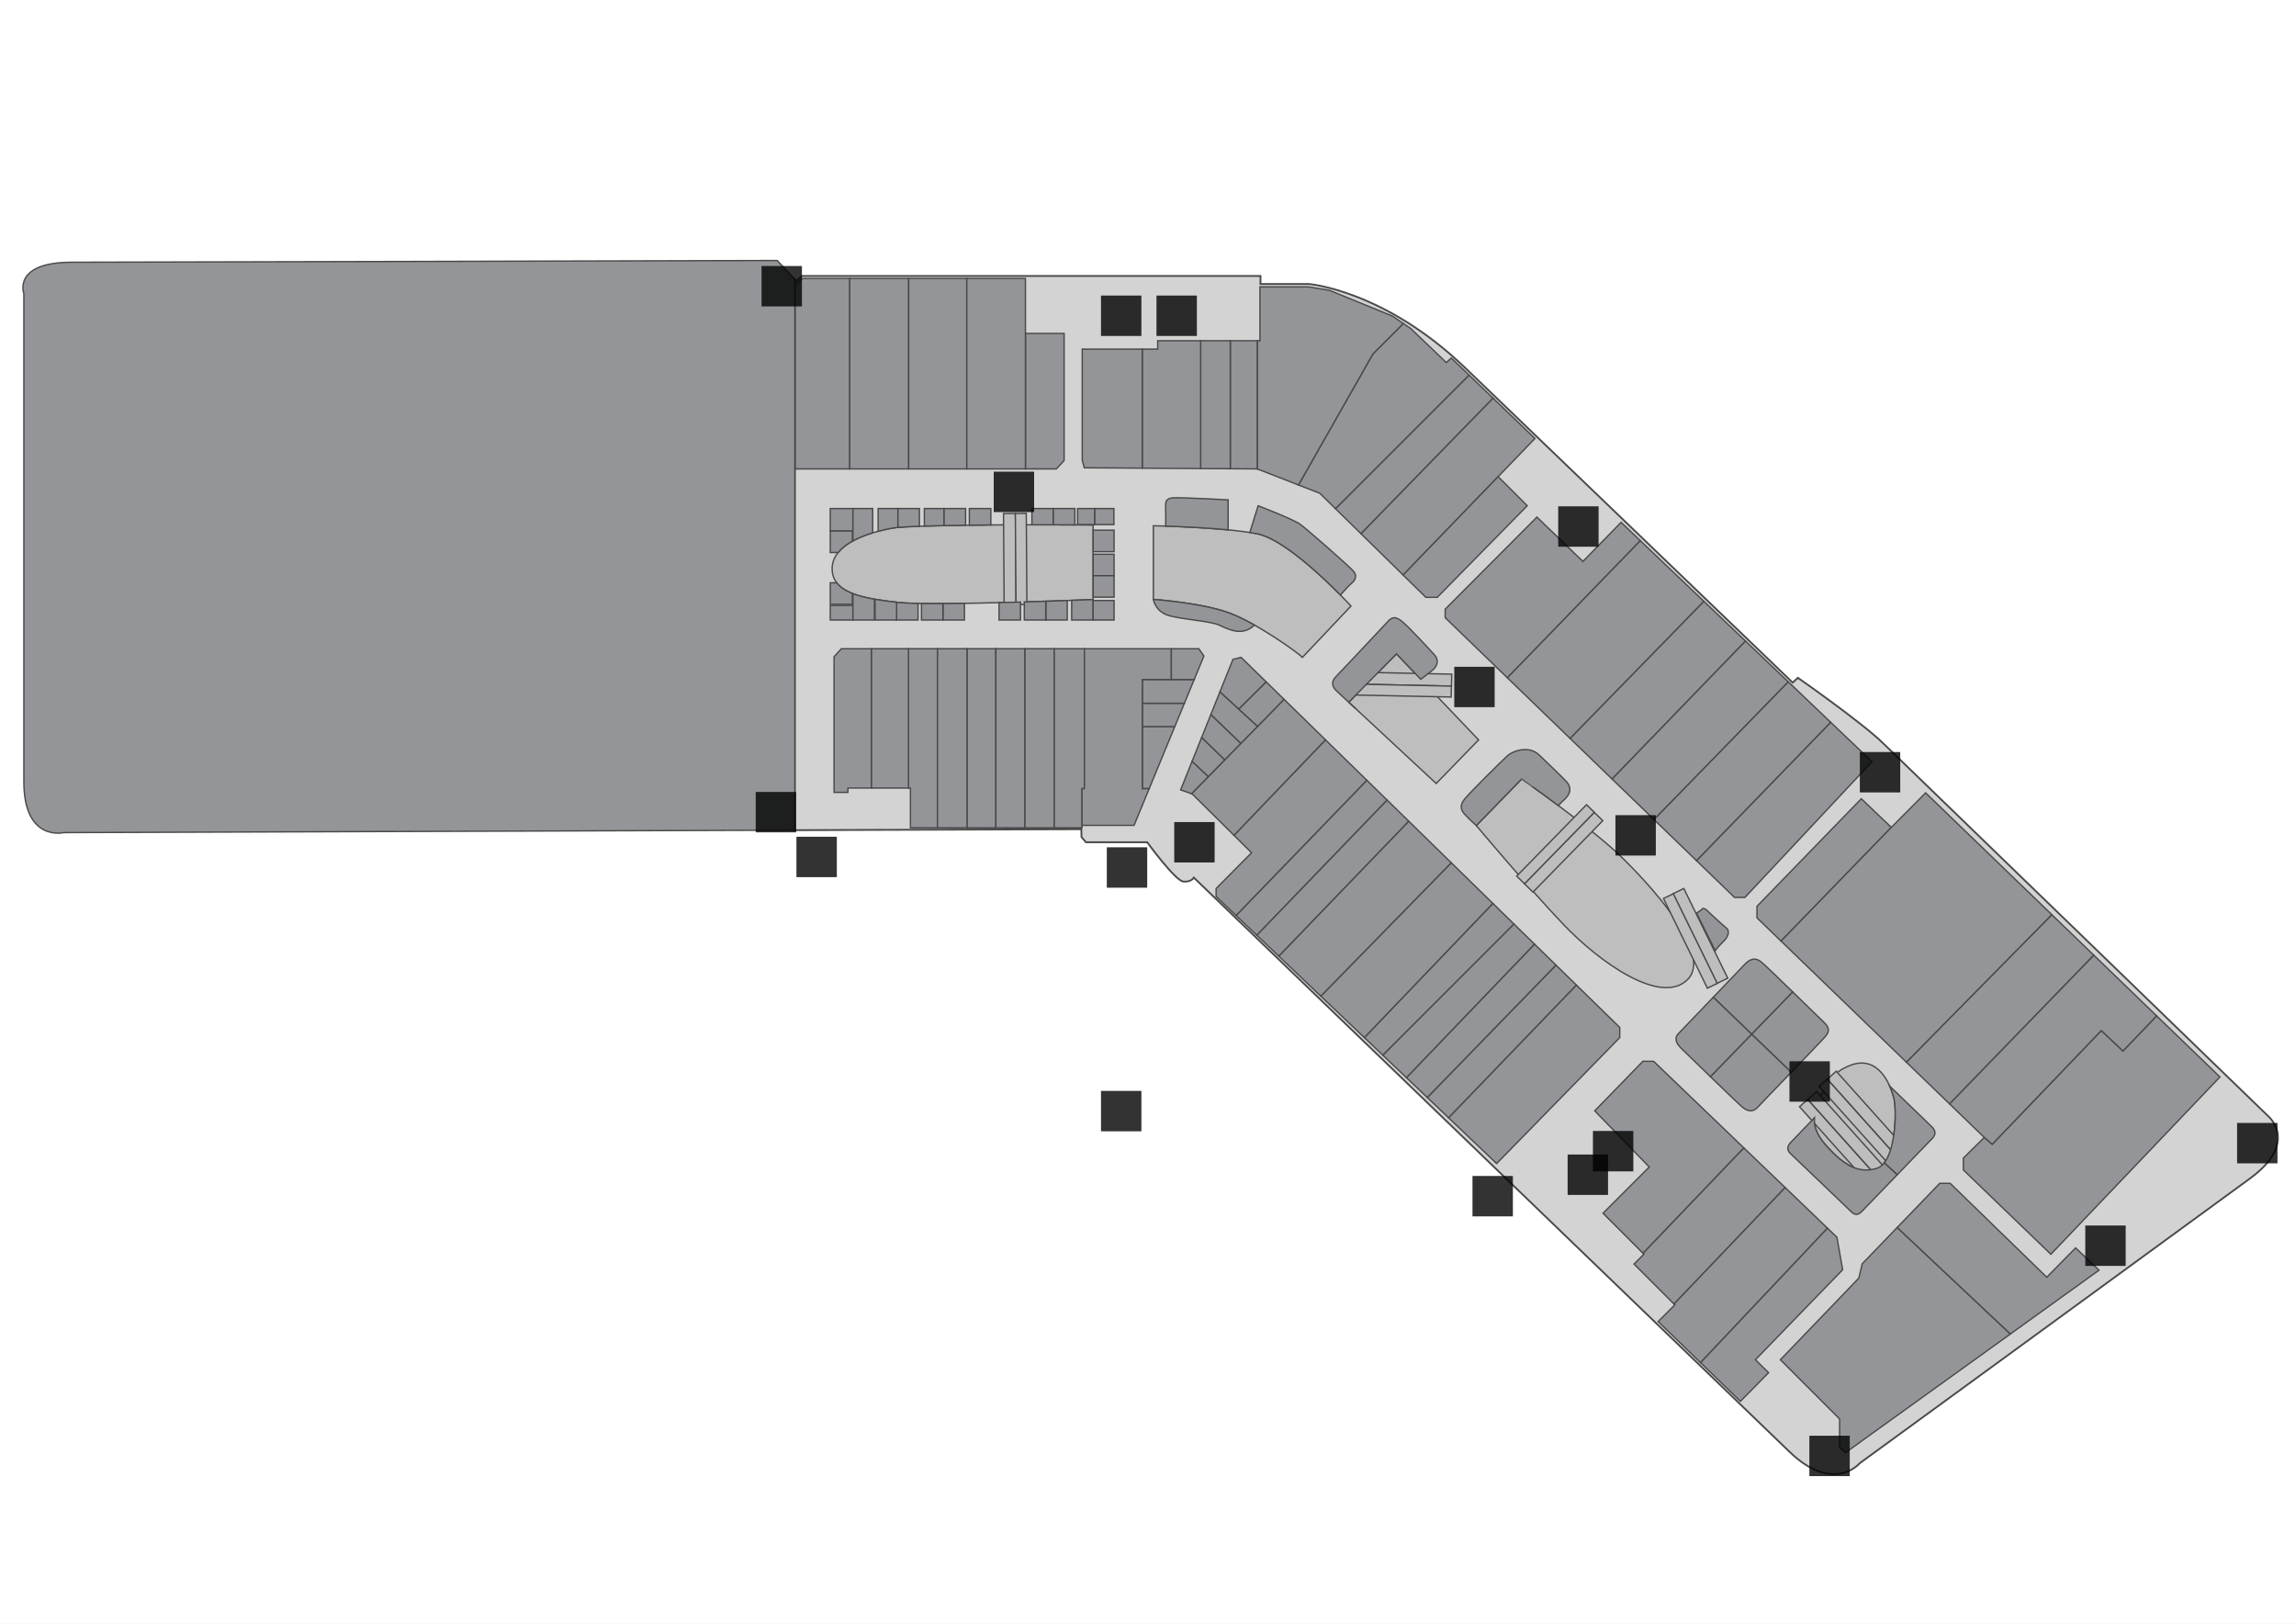
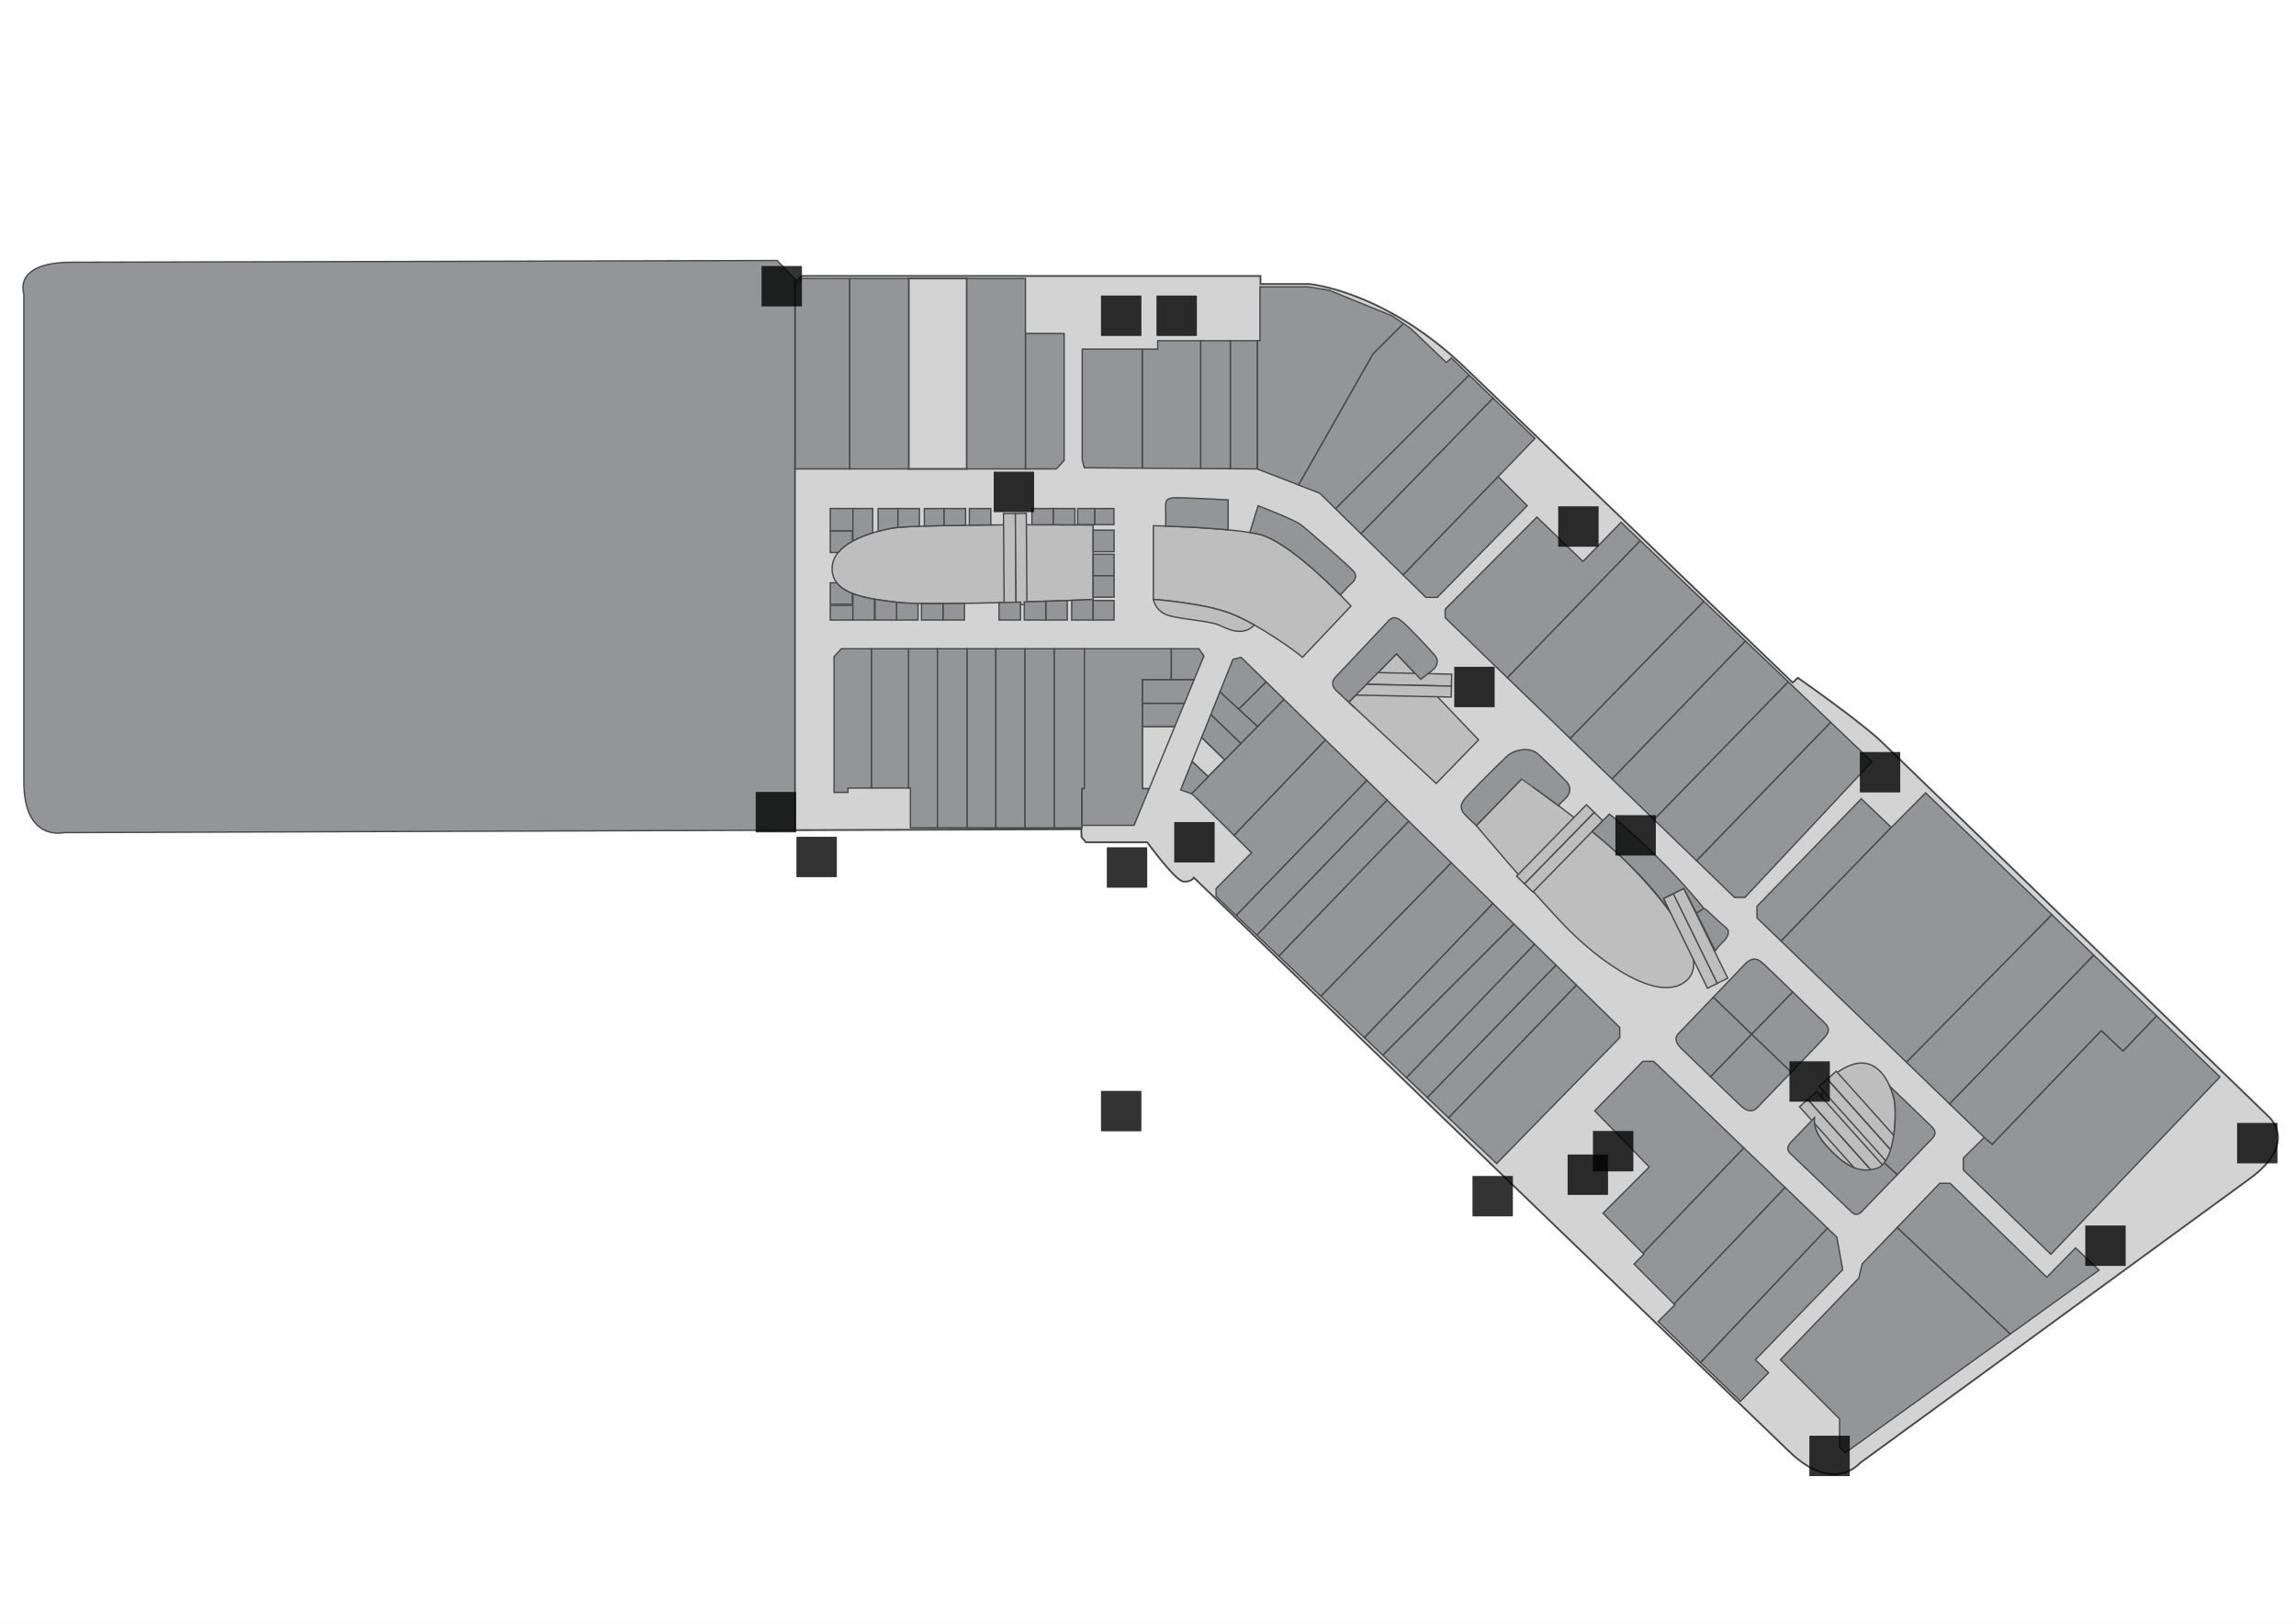
<svg xmlns="http://www.w3.org/2000/svg" version="1.1" id="Layer_1" x="0px" y="0px" width="841.89px" height="595.281px" viewBox="0 0 841.89 595.281" enable-background="new 0 0 841.89 595.281" xml:space="preserve">
  <g id="background">
-     <rect fill="#FFFFFF" width="841.89" height="595.281" />
+     <rect y="0" fill="#FFFFFF" width="841.89" height="595.281" />
  </g>
  <g id="etc">
-     <path fill="#D3D3D3" stroke="#494949" stroke-width="0.66" stroke-miterlimit="10" d="M831.75,409.251   c0,0-133.48-129.23-141.416-136.917S659.25,248.5,659.25,248.5l-1.916,1.75c0,0-1.258-1.209-3.502-3.367v-0.001   c-16.895-16.232-90.406-86.874-116.563-112.008C507.636,106.399,480,104.125,480,104.125h-17.813v-2.958H294.05L292,103   l-0.555-0.595v201.946L396.5,304l0.063,2.875l1.625,1.912h22.471c0,0,10.291,14.104,13.218,14.4   c2.932,0.295,3.875-1.438,3.875-1.438s33.285,32.074,73.924,71.235l-0.002,0.002c59.486,57.327,134.73,129.841,144.41,139.181   c16.291,15.723,25.877,4.242,25.877,4.242s125.123-91.188,143.123-104.408C843.083,418.777,831.75,409.251,831.75,409.251z" />
+     <path fill="#D3D3D3" stroke="#494949" stroke-width="0.66" stroke-miterlimit="10" d="M831.75,409.252   c0,0-133.48-129.23-141.416-136.918c-7.936-7.687-31.084-23.834-31.084-23.834l-1.916,1.75c0,0-1.258-1.209-3.502-3.367v-0.001   c-16.895-16.231-90.406-86.874-116.563-112.008C507.636,106.399,480,104.125,480,104.125h-17.813v-2.958H294.05L292,103   l-0.555-0.595v201.946l105.055-0.351l0.063,2.875l1.625,1.911h22.471c0,0,10.292,14.104,13.217,14.4   c2.932,0.295,3.875-1.438,3.875-1.438s33.285,32.074,73.924,71.235l-0.002,0.002c59.486,57.327,134.73,129.841,144.41,139.181   c16.291,15.724,25.877,4.242,25.877,4.242s125.123-91.188,143.123-104.407C843.083,418.777,831.75,409.252,831.75,409.252z" />
    <polygon fill="#BEBEBE" stroke="#494949" stroke-width="0.5" stroke-miterlimit="10" points="494.562,257.438 526.625,287.25    542.167,271.25 512.062,239.716  " />
    <path fill="#BEBEBE" stroke="#494949" stroke-width="0.5" stroke-miterlimit="10" d="M477.562,241l17.811-18.813   c0,0-21.955-24.045-34.371-26.491c-12.418-2.446-38.092-2.946-38.092-2.946v27c0,0,17.967,1.25,28.111,5.083   C461.167,228.666,476.208,239.5,477.562,241z" />
-     <path fill="#BEBEBE" stroke="#494949" stroke-width="0.5" stroke-miterlimit="10" d="M400.833,192.514v27.282   c0,0-59.458,2.454-71.333,1.079s-24.5-3-24.375-12.5s14.625-13.375,21.938-14.75C334.376,192.25,389.167,192.277,400.833,192.514z" />
-     <path fill="#BEBEBE" stroke="#494949" stroke-width="0.5" stroke-miterlimit="10" d="M541.333,302.667l16.619-17.083   c0,0,25.131,17.583,36.049,28.083c10.916,10.5,34.574,36.117,24.666,45.584s-32.379-6.694-45.34-20.28   C560.367,325.386,541.333,302.667,541.333,302.667z" />
+     <path fill="#BEBEBE" stroke="#494949" stroke-width="0.5" stroke-miterlimit="10" d="M400.833,192.514v27.281   c0,0-59.458,2.454-71.333,1.079s-24.5-3-24.375-12.5s14.625-13.375,21.938-14.75S389.167,192.277,400.833,192.514z" />
+     <path fill="#BEBEBE" stroke="#494949" stroke-width="0.5" stroke-miterlimit="10" d="M541.333,302.667l16.619-17.083   c0,0,25.131,17.583,36.049,28.083c10.916,10.5,34.574,36.117,24.666,45.584c-9.908,9.468-32.379-6.693-45.34-20.279   C560.367,325.386,541.333,302.667,541.333,302.667z" />
    <path fill="#BEBEBE" stroke="#494949" stroke-width="0.5" stroke-miterlimit="10" d="M667.437,403.438   c-1.291,3.354-4.938,8.375,1.75,16.063c6.689,7.688,12.314,10.938,19.064,8.813s7.438-20.749,6.188-25.749   s-5.688-15.813-15.813-12.063S667.437,403.438,667.437,403.438z" />
    <g>
-       <rect x="665.57" y="405.614" transform="matrix(0.6673 0.7448 -0.7448 0.6673 531.258 -373.6712)" fill="#BEBEBE" stroke="#494949" stroke-width="0.5" stroke-miterlimit="10" width="36.619" height="4.375" />
-       <rect x="662.423" y="408.603" transform="matrix(-0.6673 -0.7448 0.7448 -0.6673 829.1618 1191.601)" fill="#BEBEBE" stroke="#494949" stroke-width="0.5" stroke-miterlimit="10" width="36.616" height="3.999" />
+       <rect x="665.569" y="405.621" transform="matrix(-0.6673 -0.7448 0.7448 -0.6673 836.5129 1189.282)" fill="#BEBEBE" stroke="#494949" stroke-width="0.5" stroke-miterlimit="10" width="36.621" height="4.376" />
+       <rect x="662.419" y="408.598" transform="matrix(0.6673 0.7448 -0.7448 0.6673 532.295 -370.3937)" fill="#BEBEBE" stroke="#494949" stroke-width="0.5" stroke-miterlimit="10" width="36.616" height="3.999" />
    </g>
    <g>
-       <rect x="658.37" y="413.066" transform="matrix(0.6673 0.7448 -0.7448 0.6673 534.4266 -365.8326)" fill="#BEBEBE" stroke="#494949" stroke-width="0.5" stroke-miterlimit="10" width="36.62" height="4.375" />
-       <rect x="655.239" y="416.051" transform="matrix(-0.6673 -0.7448 0.7448 -0.6673 811.6376 1198.668)" fill="#BEBEBE" stroke="#494949" stroke-width="0.5" stroke-miterlimit="10" width="36.616" height="3.999" />
+       <rect x="658.383" y="413.07" transform="matrix(-0.6673 -0.7448 0.7448 -0.6673 818.9844 1196.351)" fill="#BEBEBE" stroke="#494949" stroke-width="0.5" stroke-miterlimit="10" width="36.621" height="4.376" />
+       <rect x="655.235" y="416.046" transform="matrix(0.6673 0.7448 -0.7448 0.6673 535.4517 -362.5657)" fill="#BEBEBE" stroke="#494949" stroke-width="0.5" stroke-miterlimit="10" width="36.616" height="3.999" />
    </g>
    <g>
-       <rect x="605.198" y="340.941" transform="matrix(0.4398 0.8981 -0.8981 0.4398 657.4462 -367.749)" fill="#BEBEBE" stroke="#494949" stroke-width="0.5" stroke-miterlimit="10" width="36.619" height="4.375" />
-       <rect x="601.507" y="342.974" transform="matrix(-0.4398 -0.8981 0.8981 -0.4398 582.585 1053.347)" fill="#BEBEBE" stroke="#494949" stroke-width="0.5" stroke-miterlimit="10" width="36.616" height="4.001" />
+       <rect x="555.028" y="310.251" transform="matrix(0.6991 -0.715 0.715 0.6991 -50.8885 503.9495)" fill="#BEBEBE" stroke="#494949" stroke-width="0.5" stroke-miterlimit="10" width="36.617" height="4.376" />
+       <rect x="552.054" y="307.508" transform="matrix(-0.6991 0.7151 -0.7151 -0.6991 1190.404 118.0278)" fill="#BEBEBE" stroke="#494949" stroke-width="0.5" stroke-miterlimit="10" width="36.623" height="4.001" />
    </g>
    <g>
-       <rect x="555.02" y="310.263" transform="matrix(-0.6991 0.715 -0.715 -0.6991 1197.553 120.9432)" fill="#BEBEBE" stroke="#494949" stroke-width="0.5" stroke-miterlimit="10" width="36.618" height="4.376" />
-       <rect x="552.022" y="307.518" transform="matrix(0.6991 -0.7151 0.7151 0.6991 -49.6901 500.9684)" fill="#BEBEBE" stroke="#494949" stroke-width="0.5" stroke-miterlimit="10" width="36.62" height="4.001" />
+       <rect x="495.657" y="246.77" transform="matrix(-0.9998 -0.021 0.021 -0.9998 1022.585 508.6598)" fill="#BEBEBE" stroke="#494949" stroke-width="0.5" stroke-miterlimit="10" width="36.617" height="4.374" />
+       <rect x="495.541" y="251.153" transform="matrix(0.9998 0.0209 -0.0209 0.9998 5.3984 -10.6751)" fill="#BEBEBE" stroke="#494949" stroke-width="0.5" stroke-miterlimit="10" width="36.617" height="4.001" />
    </g>
    <g>
-       <rect x="495.649" y="246.759" transform="matrix(0.9998 0.021 -0.021 0.9998 5.3383 -10.7325)" fill="#BEBEBE" stroke="#494949" stroke-width="0.5" stroke-miterlimit="10" width="36.617" height="4.374" />
-       <rect x="495.549" y="251.161" transform="matrix(-0.9998 -0.0209 0.0209 -0.9998 1022.314 517.0038)" fill="#BEBEBE" stroke="#494949" stroke-width="0.5" stroke-miterlimit="10" width="36.617" height="4" />
+       <rect x="353.567" y="202.774" transform="matrix(0.0071 1 -1 0.0071 572.5951 -166.7551)" fill="#BEBEBE" stroke="#494949" stroke-width="0.5" stroke-miterlimit="10" width="33.404" height="4.375" />
+       <rect x="357.726" y="202.938" transform="matrix(-0.0071 -1 1 -0.0071 172.1546 580.8124)" fill="#BEBEBE" stroke="#494949" stroke-width="0.5" stroke-miterlimit="10" width="33.404" height="4" />
    </g>
+     <rect id="Path" x="333.188" y="102.083" fill="#D3D3D3" stroke="#494949" stroke-width="0.66" stroke-miterlimit="10" width="21.313" height="69.833" />
+     <polygon id="Path_2_" fill="#D3D3D3" stroke="#494949" stroke-width="0.5" stroke-miterlimit="10" points="418.875,266.375    418.875,275.063 418.875,289.125 421.385,289.125 427.185,275.063 430.769,266.375  " />
+     <polygon id="Path_3_" fill="#D3D3D3" stroke="#494949" stroke-width="0.5" stroke-miterlimit="10" points="437.093,279.157    443.021,284.753 449.091,278.562 440.617,270.366  " />
+     <path id="Path_1_" fill="#BEBEBE" stroke="#494949" stroke-width="0.5" stroke-miterlimit="10" d="M451.021,224.833   c-10.146-3.833-28.113-5.083-28.113-5.083s0.676,4.583,5.926,6s14.832,1.917,18.166,3.417s8.535,4.333,12.977,0   C456.878,227.426,453.771,225.872,451.021,224.833z" />
    <g>
-       <rect x="353.571" y="202.788" transform="matrix(-0.0071 -1 1 -0.0071 167.9229 576.6897)" fill="#BEBEBE" stroke="#494949" stroke-width="0.5" stroke-miterlimit="10" width="33.404" height="4.375" />
-       <rect x="357.733" y="202.929" transform="matrix(0.0071 1 -1 0.0071 576.6982 -170.9511)" fill="#BEBEBE" stroke="#494949" stroke-width="0.5" stroke-miterlimit="10" width="33.403" height="4" />
+       <rect x="605.192" y="340.943" transform="matrix(-0.4398 -0.8981 0.8981 -0.4398 589.5577 1054.004)" fill="#BEBEBE" stroke="#494949" stroke-width="0.5" stroke-miterlimit="10" width="36.619" height="4.375" />
+       <rect x="601.504" y="342.973" transform="matrix(0.4398 0.8981 -0.8981 0.4398 657.0496 -363.3963)" fill="#BEBEBE" stroke="#494949" stroke-width="0.5" stroke-miterlimit="10" width="36.617" height="3.999" />
    </g>
  </g>
  <g id="rooms">
    <rect id="jb-26" x="304.438" y="186.438" fill="#939598" stroke="#494949" stroke-width="0.5" stroke-miterlimit="10" width="8.313" height="8.25" />
-     <rect id="jb-2" x="304.438" y="221.965" fill="#939598" stroke="#494949" stroke-width="0.5" stroke-miterlimit="10" width="8.313" height="5.347" />
-     <path id="jb-25" fill="#939598" stroke="#494949" stroke-width="0.5" stroke-miterlimit="10" d="M320,186.438h-7.25v11.861   c2.27-1.235,4.803-2.201,7.25-2.952V186.438z" />
+     <rect id="jb-2" x="304.438" y="221.965" fill="#939598" stroke="#494949" stroke-width="0.5" stroke-miterlimit="10" width="8.313" height="5.348" />
+     <path id="jb-25" fill="#939598" stroke="#494949" stroke-width="0.5" stroke-miterlimit="10" d="M320,186.438h-7.25v11.86   c2.27-1.234,4.803-2.2,7.25-2.951V186.438z" />
    <path id="jb-24" fill="#939598" stroke="#494949" stroke-width="0.5" stroke-miterlimit="10" d="M329.25,193.358v-6.921H322v8.335   c1.858-0.498,3.604-0.873,5.063-1.147C327.57,193.529,328.314,193.441,329.25,193.358z" />
    <path id="jb-23" fill="#939598" stroke="#494949" stroke-width="0.5" stroke-miterlimit="10" d="M337.125,192.933v-6.496h-7.875   v6.921C331.145,193.192,333.853,193.051,337.125,192.933z" />
-     <path id="jb-22" fill="#939598" stroke="#494949" stroke-width="0.5" stroke-miterlimit="10" d="M346.188,186.438h-7.25v6.434   c2.228-0.07,4.665-0.132,7.25-0.185V186.438z" />
+     <path id="jb-22" fill="#939598" stroke="#494949" stroke-width="0.5" stroke-miterlimit="10" d="M346.188,186.438h-7.25v6.434   c2.228-0.069,4.665-0.132,7.25-0.185V186.438z" />
    <path id="jb-21" fill="#939598" stroke="#494949" stroke-width="0.5" stroke-miterlimit="10" d="M354.063,192.555v-6.117h-7.875   v6.249C348.695,192.635,351.34,192.591,354.063,192.555z" />
    <path id="jb-20" fill="#939598" stroke="#494949" stroke-width="0.5" stroke-miterlimit="10" d="M363.313,186.438h-7.875v6.099   c2.585-0.032,5.226-0.059,7.875-0.08V186.438z" />
    <path id="jb-19" fill="#939598" stroke="#494949" stroke-width="0.5" stroke-miterlimit="10" d="M386.25,192.396v-5.959h-7.875   v5.954C381.133,192.388,383.779,192.39,386.25,192.396z" />
    <path id="jb-18" fill="#939598" stroke="#494949" stroke-width="0.5" stroke-miterlimit="10" d="M394.125,192.434v-5.996h-7.875   v5.959C389.159,192.403,391.819,192.417,394.125,192.434z" />
    <rect id="jb-15" x="400.833" y="194.375" fill="#939598" stroke="#494949" stroke-width="0.5" stroke-miterlimit="10" width="7.667" height="7.875" />
    <rect id="jb-14" x="400.833" y="203.188" fill="#939598" stroke="#494949" stroke-width="0.5" stroke-miterlimit="10" width="7.667" height="7.875" />
    <polygon id="jb-13" fill="#939598" stroke="#494949" stroke-width="0.5" stroke-miterlimit="10" points="400.833,213.938    400.833,218.938 408.5,218.938 408.5,211.063 400.833,211.063  " />
-     <path id="jb-11" fill="#939598" stroke="#494949" stroke-width="0.5" stroke-miterlimit="10" d="M392.958,227.313h7.875v-7.517   c0,0-3.041,0.125-7.875,0.304V227.313z" />
-     <path id="jb-10" fill="#939598" stroke="#494949" stroke-width="0.5" stroke-miterlimit="10" d="M383.458,227.313h7.875v-7.154   c-2.328,0.084-4.992,0.178-7.875,0.273V227.313z" />
+     <path id="jb-11" fill="#939598" stroke="#494949" stroke-width="0.5" stroke-miterlimit="10" d="M392.958,227.313h7.875v-7.518   c0,0-3.041,0.125-7.875,0.305V227.313z" />
+     <path id="jb-10_1_" fill="#939598" stroke="#494949" stroke-width="0.5" stroke-miterlimit="10" d="M383.458,227.313h7.875v-7.154   c-2.328,0.084-4.992,0.178-7.875,0.273V227.313z" />
    <path id="jb-9" fill="#939598" stroke="#494949" stroke-width="0.5" stroke-miterlimit="10" d="M375.583,220.681v6.631h7.875v-6.88   C380.974,220.515,378.328,220.599,375.583,220.681z" />
-     <path id="jb-8" fill="#939598" stroke="#494949" stroke-width="0.5" stroke-miterlimit="10" d="M366.32,227.313h7.875v-6.59   c-2.572,0.075-5.218,0.148-7.875,0.215V227.313z" />
+     <path id="jb-8" fill="#939598" stroke="#494949" stroke-width="0.5" stroke-miterlimit="10" d="M366.32,227.313h7.875v-6.59   c-2.572,0.074-5.218,0.147-7.875,0.215V227.313z" />
    <path id="jb-7" fill="#939598" stroke="#494949" stroke-width="0.5" stroke-miterlimit="10" d="M345.757,227.313h7.875v-6.112   c-2.73,0.042-5.38,0.072-7.875,0.085V227.313z" />
-     <path id="jb-6" fill="#939598" stroke="#494949" stroke-width="0.5" stroke-miterlimit="10" d="M337.882,221.259v6.054h7.875   v-6.027C342.896,221.301,340.239,221.294,337.882,221.259z" />
-     <path id="jb-5" fill="#939598" stroke="#494949" stroke-width="0.5" stroke-miterlimit="10" d="M328.75,220.788v6.525h7.875v-6.076   c-3.061-0.062-5.527-0.177-7.125-0.362C329.25,220.846,329,220.817,328.75,220.788z" />
-     <path id="jb-4" fill="#939598" stroke="#494949" stroke-width="0.5" stroke-miterlimit="10" d="M320.875,219.713v7.6h7.875v-6.525   C326.098,220.478,323.424,220.147,320.875,219.713z" />
-     <path id="jb-3" fill="#939598" stroke="#494949" stroke-width="0.5" stroke-miterlimit="10" d="M312.75,227.313h7.875v-7.642   c-2.863-0.498-5.559-1.133-7.875-2.024V227.313z" />
+     <path id="jb-6" fill="#939598" stroke="#494949" stroke-width="0.5" stroke-miterlimit="10" d="M337.882,221.259v6.055h7.875   v-6.027C342.896,221.301,340.239,221.294,337.882,221.259z" />
+     <path id="jb-5" fill="#939598" stroke="#494949" stroke-width="0.5" stroke-miterlimit="10" d="M328.75,220.788v6.525h7.875v-6.076   c-3.061-0.063-5.527-0.177-7.125-0.362C329.25,220.846,329,220.817,328.75,220.788z" />
+     <path id="jb-4" fill="#939598" stroke="#494949" stroke-width="0.5" stroke-miterlimit="10" d="M320.875,219.713v7.601h7.875   v-6.525C326.098,220.478,323.424,220.147,320.875,219.713z" />
+     <path id="jb-3" fill="#939598" stroke="#494949" stroke-width="0.5" stroke-miterlimit="10" d="M312.75,227.313h7.875v-7.643   c-2.863-0.498-5.559-1.133-7.875-2.023V227.313z" />
    <path id="jb-1" fill="#939598" stroke="#494949" stroke-width="0.5" stroke-miterlimit="10" d="M306.809,213.653h-2.363v7.875   h8.108v-3.96C310.118,216.605,308.118,215.349,306.809,213.653z" />
    <path id="jb-27" fill="#939598" stroke="#494949" stroke-width="0.5" stroke-miterlimit="10" d="M312.555,198.402v-3.715h-8.108   v7.875h2.885C308.659,200.924,310.487,199.548,312.555,198.402z" />
    <rect id="jb-17" x="395.125" y="186.438" fill="#939598" stroke="#494949" stroke-width="0.5" stroke-miterlimit="10" width="6.313" height="5.887" />
    <rect id="jb-16" x="401.438" y="186.438" fill="#939598" stroke="#494949" stroke-width="0.5" stroke-miterlimit="10" width="7" height="5.887" />
    <rect id="jb-12" x="400.833" y="220.159" fill="#939598" stroke="#494949" stroke-width="0.5" stroke-miterlimit="10" width="7.667" height="7.154" />
-     <path id="op-305" fill="#939598" stroke="#494949" stroke-width="0.5" stroke-miterlimit="10" d="M571.4,295.328   c0.799-0.835,1.621-1.662,2.35-2.328c2.459-2.247,2.334-4.667,0.584-6.5s-6.334-6.25-10-9.75c-3.668-3.5-9.418-1.583-11.584,0.333   s-13.25,13-15.416,15.5c-2.168,2.5-1.75,4.167-0.5,5.667s4.5,4.418,4.5,4.418l16.619-17.083   C557.953,285.583,563.974,289.797,571.4,295.328z" />
-     <path id="op-304" fill="#939598" stroke="#494949" stroke-width="0.5" stroke-miterlimit="10" d="M494.562,257.438l17.5-17.721   l8.906,9.329c2.193-1.676,3.996-3.074,4.531-3.545c1.664-1.465,2-3.583,0.75-5.083s-9-9.833-11.75-12.25s-4-2-5.5-0.417   s-17.166,18.333-19.082,20.25s-1.441,3.69,0,5.132c1.441,1.442,7.137,6.622,7.137,6.622l0,0L494.562,257.438z" />
-     <path id="op-303-1" fill="#939598" stroke="#494949" stroke-width="0.5" stroke-miterlimit="10" d="M427.433,192.877   c5.365,0.179,14.619,0.578,22.9,1.378V183.25c0,0-17.166-0.917-20-0.75s-3,1.417-2.916,3.333   C427.476,187.173,427.453,190.807,427.433,192.877z" />
-     <path id="op-303-2" fill="#939598" stroke="#494949" stroke-width="0.5" stroke-miterlimit="10" d="M496.5,209.667   c-1.082-1.5-17-15.417-19.582-17.342c-2.584-1.925-15.584-6.907-15.584-6.907l-3.055,9.806c0.959,0.149,1.873,0.307,2.721,0.474   c9.201,1.813,23.629,15.476,30.492,22.437c1.514-1.688,3.367-3.703,4.117-4.3C496.966,212.75,497.583,211.167,496.5,209.667z" />
-     <path id="op-303-3" fill="#939598" stroke="#494949" stroke-width="0.5" stroke-miterlimit="10" d="M451.021,224.833   c-10.146-3.833-28.113-5.083-28.113-5.083s0.676,4.583,5.926,6s14.832,1.917,18.166,3.417s8.535,4.333,12.977,0   C456.878,227.426,453.771,225.872,451.021,224.833z" />
-     <polygon id="r330-331" fill="#939598" stroke="#494949" stroke-width="0.5" stroke-miterlimit="10" points="624.958,406.958    606.333,389.083 602.416,389.083 584.75,407.251 604.419,427.496 604.75,427.833 587.791,444.792 602.478,459.481 639.441,420.854     " />
+     <path id="op-305" fill="#939598" stroke="#494949" stroke-width="0.5" stroke-miterlimit="10" d="M571.4,295.328   c0.799-0.835,1.621-1.662,2.35-2.328c2.459-2.247,2.334-4.667,0.584-6.5s-6.334-6.25-10-9.75c-3.668-3.5-9.418-1.583-11.584,0.333   s-13.25,13-15.416,15.5c-2.168,2.5-1.75,4.167-0.5,5.668c1.25,1.5,4.5,4.418,4.5,4.418l16.619-17.084   C557.953,285.583,563.974,289.797,571.4,295.328z" />
+     <path id="op-304" fill="#939598" stroke="#494949" stroke-width="0.5" stroke-miterlimit="10" d="M494.562,257.438l17.5-17.722   l8.906,9.329c2.193-1.676,3.996-3.073,4.531-3.545c1.664-1.465,2-3.583,0.75-5.083s-9-9.833-11.75-12.25s-4-2-5.5-0.417   s-17.166,18.333-19.082,20.25s-1.441,3.69,0,5.132c1.441,1.442,7.137,6.622,7.137,6.622l0,0L494.562,257.438z" />
+     <path id="op-303-1" fill="#939598" stroke="#494949" stroke-width="0.5" stroke-miterlimit="10" d="M427.433,192.877   c5.365,0.18,14.619,0.578,22.9,1.378V183.25c0,0-17.166-0.917-20-0.75s-3,1.417-2.916,3.333   C427.476,187.173,427.453,190.807,427.433,192.877z" />
+     <path id="op-303-2" fill="#939598" stroke="#494949" stroke-width="0.5" stroke-miterlimit="10" d="M496.5,209.667   c-1.082-1.5-17-15.417-19.582-17.342c-2.584-1.925-15.584-6.907-15.584-6.907l-3.055,9.807c0.959,0.148,1.873,0.307,2.721,0.474   c9.201,1.813,23.629,15.476,30.492,22.438c1.514-1.688,3.367-3.703,4.117-4.301C496.966,212.75,497.583,211.167,496.5,209.667z" />
+     <polygon id="r330-331" fill="#939598" stroke="#494949" stroke-width="0.5" stroke-miterlimit="10" points="624.958,406.958    606.333,389.083 602.416,389.083 584.75,407.252 604.419,427.496 604.75,427.833 587.791,444.792 602.478,459.481 639.441,420.854     " />
    <polygon id="r329" fill="#939598" stroke="#494949" stroke-width="0.5" stroke-miterlimit="10" points="613.828,478.079    654.585,435.387 639.441,420.854 602.478,459.481 602.791,459.792 599.166,463.417  " />
-     <polygon id="r328" fill="#939598" stroke="#494949" stroke-width="0.5" stroke-miterlimit="10" points="654.585,435.387    613.828,478.079 614.125,478.376 608,484.501 623.548,499.577 670.105,450.281  " />
-     <polygon id="r327" fill="#939598" stroke="#494949" stroke-width="0.5" stroke-miterlimit="10" points="675.667,465.501    673.546,453.583 670.105,450.281 623.548,499.577 638.167,513.751 648.5,503.251 643.667,498.501  " />
+     <polygon id="r328" fill="#939598" stroke="#494949" stroke-width="0.5" stroke-miterlimit="10" points="654.585,435.387    613.828,478.079 614.125,478.377 608,484.502 623.548,499.577 670.105,450.281  " />
+     <polygon id="r327" fill="#939598" stroke="#494949" stroke-width="0.5" stroke-miterlimit="10" points="675.667,465.502    673.546,453.583 670.105,450.281 623.548,499.577 638.167,513.751 648.5,503.252 643.667,498.502  " />
    <rect id="r302" x="311.5" y="102.083" fill="#939598" stroke="#494949" stroke-width="0.5" stroke-miterlimit="10" width="21.688" height="69.833" />
    <polygon id="r301" fill="#939598" stroke="#494949" stroke-width="0.5" stroke-miterlimit="10" points="294.333,102.083    291.583,104.25 291.583,171.917 311.5,171.917 311.5,102.083  " />
-     <rect id="r303" x="333.188" y="102.083" fill="#939598" stroke="#494949" stroke-width="0.5" stroke-miterlimit="10" width="21.313" height="69.833" />
    <polygon id="r305" fill="#939598" stroke="#494949" stroke-width="0.5" stroke-miterlimit="10" points="376,122.25 376,171.917    387.333,171.917 390.188,168.833 390.188,122.25  " />
    <polygon id="r304" fill="#939598" stroke="#494949" stroke-width="0.5" stroke-miterlimit="10" points="376,102.083 354.5,102.083    354.5,171.917 376,171.917 376,122.25  " />
    <polygon id="r307-2" fill="#939598" stroke="#494949" stroke-width="0.5" stroke-miterlimit="10" points="451.113,124.916    451.113,171.852 461,171.917 461.083,171.949 461.083,124.916  " />
    <polygon id="r307-1" fill="#939598" stroke="#494949" stroke-width="0.5" stroke-miterlimit="10" points="440.25,124.916    440.25,171.78 451.113,171.852 451.113,124.916  " />
    <polygon id="r307" fill="#939598" stroke="#494949" stroke-width="0.5" stroke-miterlimit="10" points="424.5,124.916 424.5,128    418.833,128 418.833,171.639 440.25,171.78 440.25,124.916  " />
    <polygon id="r306" fill="#939598" stroke="#494949" stroke-width="0.5" stroke-miterlimit="10" points="396.833,128    396.833,168.75 397.583,171.5 418.833,171.639 418.833,128  " />
    <polygon id="r308-1-309" fill="#939598" stroke="#494949" stroke-width="0.5" stroke-miterlimit="10" points="532.167,131.25    530.333,132.916 517.25,120.417 514.57,118.597 503.417,129.75 476.123,177.8 483.833,180.801 483.917,180.833 489.722,186.526    538.708,137.541  " />
    <polygon id="r309-1" fill="#939598" stroke="#494949" stroke-width="0.5" stroke-miterlimit="10" points="547.482,145.981    538.708,137.541 489.722,186.526 499.052,195.677  " />
    <polygon id="r308" fill="#939598" stroke="#494949" stroke-width="0.5" stroke-miterlimit="10" points="514.57,118.597    510.5,115.833 487.417,106.416 479.833,105.166 462,105.166 462,124.916 461.083,124.916 461.083,171.949 476.123,177.8    503.417,129.75  " />
    <polygon id="r310" fill="#939598" stroke="#494949" stroke-width="0.5" stroke-miterlimit="10" points="562.833,160.75    547.482,145.981 499.052,195.677 514.488,210.814 549.333,174.75  " />
    <polygon id="r311" fill="#939598" stroke="#494949" stroke-width="0.5" stroke-miterlimit="10" points="514.488,210.814    522.833,219 527.005,219 560,185.417 549.333,174.75  " />
    <polygon id="r315" fill="#939598" stroke="#494949" stroke-width="0.5" stroke-miterlimit="10" points="624.759,220.441    575.693,270.706 591.113,285.611 640.042,235.019  " />
    <polygon id="r313-1-314" fill="#939598" stroke="#494949" stroke-width="0.5" stroke-miterlimit="10" points="601.437,198.196    552.679,248.461 575.693,270.706 624.759,220.441  " />
    <polygon id="r312-313" fill="#939598" stroke="#494949" stroke-width="0.5" stroke-miterlimit="10" points="594.417,191.5    580.417,205.834 563.554,189.584 529.917,223.334 529.917,226.458 552.679,248.461 601.437,198.196  " />
-     <polygon id="r318" fill="#939598" stroke="#494949" stroke-width="0.5" stroke-miterlimit="10" points="671.263,264.797    622.062,315.527 636,329 639.833,329 686.416,279.25  " />
+     <polygon id="r318" fill="#939598" stroke="#494949" stroke-width="0.5" stroke-miterlimit="10" points="671.263,264.797    622.062,315.527 636,329.001 639.833,329.001 686.416,279.25  " />
    <polygon id="r316" fill="#939598" stroke="#494949" stroke-width="0.5" stroke-miterlimit="10" points="640.042,235.019    591.113,285.611 606.496,300.48 655.732,249.984  " />
    <polygon id="r317" fill="#939598" stroke="#494949" stroke-width="0.5" stroke-miterlimit="10" points="655.732,249.984    606.496,300.48 622.062,315.527 671.263,264.797  " />
-     <polygon id="r319" fill="#939598" stroke="#494949" stroke-width="0.5" stroke-miterlimit="10" points="682.5,292.834    644.25,332.251 644.25,336.501 653.066,345.018 693.5,303.333  " />
-     <polygon id="r325" fill="#939598" stroke="#494949" stroke-width="0.5" stroke-miterlimit="10" points="790.789,372.43    778.437,385.313 770.5,377.813 730.5,419.5 727.583,417.001 719.916,424.583 719.916,428.917 752,459.833 814,394.833  " />
+     <polygon id="r319" fill="#939598" stroke="#494949" stroke-width="0.5" stroke-miterlimit="10" points="682.5,292.834    644.25,332.252 644.25,336.502 653.066,345.018 693.5,303.333  " />
+     <polygon id="r325" fill="#939598" stroke="#494949" stroke-width="0.5" stroke-miterlimit="10" points="790.789,372.43    778.437,385.313 770.5,377.813 730.5,419.501 727.583,417.002 719.916,424.583 719.916,428.917 752,459.833 814,394.833  " />
    <polygon id="r323" fill="#939598" stroke="#494949" stroke-width="0.5" stroke-miterlimit="10" points="752.347,335.324    699.019,389.408 714.873,404.723 767.759,350.201  " />
-     <polygon id="r324" fill="#939598" stroke="#494949" stroke-width="0.5" stroke-miterlimit="10" points="770.5,377.813    778.437,385.313 790.789,372.43 767.759,350.201 714.873,404.723 727.583,417.001 730.5,419.5  " />
-     <polygon id="r320-322" fill="#939598" stroke="#494949" stroke-width="0.5" stroke-miterlimit="10" points="736.734,320.255    721.226,305.285 706.083,290.668 693.5,303.333 653.066,345.018 668.509,359.936 684.087,374.984 699.019,389.408 752.347,335.324     " />
-     <polygon id="r345-1" fill="#939598" stroke="#494949" stroke-width="0.5" stroke-miterlimit="10" points="333.125,237.833    333.125,288.917 333.833,288.917 333.833,303.5 343.75,303.5 343.75,237.833  " />
+     <polygon id="r324" fill="#939598" stroke="#494949" stroke-width="0.5" stroke-miterlimit="10" points="770.5,377.813    778.437,385.313 790.789,372.43 767.759,350.201 714.873,404.723 727.583,417.002 730.5,419.501  " />
+     <polygon id="r320-322" fill="#939598" stroke="#494949" stroke-width="0.5" stroke-miterlimit="10" points="736.734,320.256    721.226,305.285 706.083,290.668 693.5,303.333 653.066,345.018 668.509,359.936 684.087,374.984 699.019,389.408 752.347,335.324     " />
+     <polygon id="r345-1" fill="#939598" stroke="#494949" stroke-width="0.5" stroke-miterlimit="10" points="333.125,237.833    333.125,288.917 333.833,288.917 333.833,303.501 343.75,303.501 343.75,237.833  " />
    <polygon id="r346-1" fill="#939598" stroke="#494949" stroke-width="0.5" stroke-miterlimit="10" points="308.5,237.833    305.833,240.75 305.833,290.5 310.917,290.5 310.917,288.917 319.563,288.917 319.563,237.833  " />
    <rect id="r346" x="319.563" y="237.833" fill="#939598" stroke="#494949" stroke-width="0.5" stroke-miterlimit="10" width="13.563" height="51.083" />
-     <rect id="r344-1" x="354.583" y="237.833" fill="#939598" stroke="#494949" stroke-width="0.5" stroke-miterlimit="10" width="10.583" height="65.667" />
-     <rect id="r345" x="343.75" y="237.833" fill="#939598" stroke="#494949" stroke-width="0.5" stroke-miterlimit="10" width="10.833" height="65.667" />
-     <rect id="r344" x="365.167" y="237.833" fill="#939598" stroke="#494949" stroke-width="0.5" stroke-miterlimit="10" width="10.667" height="65.667" />
-     <rect id="r343-1" x="375.833" y="237.833" fill="#939598" stroke="#494949" stroke-width="0.5" stroke-miterlimit="10" width="10.75" height="65.667" />
-     <polygon id="r343" fill="#939598" stroke="#494949" stroke-width="0.5" stroke-miterlimit="10" points="386.583,237.833    386.583,303.5 396.75,303.5 396.75,302.583 396.75,289.125 397.625,289.125 397.625,237.833  " />
-     <polygon id="r341-5-6" fill="#939598" stroke="#494949" stroke-width="0.5" stroke-miterlimit="10" points="418.875,266.375    418.875,275.063 418.875,289.125 421.385,289.125 427.185,275.063 430.769,266.375  " />
+     <rect id="r344-1" x="354.583" y="237.833" fill="#939598" stroke="#494949" stroke-width="0.5" stroke-miterlimit="10" width="10.583" height="65.668" />
+     <rect id="r345" x="343.75" y="237.833" fill="#939598" stroke="#494949" stroke-width="0.5" stroke-miterlimit="10" width="10.833" height="65.668" />
+     <rect id="r344" x="365.167" y="237.833" fill="#939598" stroke="#494949" stroke-width="0.5" stroke-miterlimit="10" width="10.667" height="65.668" />
+     <rect id="r343-1" x="375.833" y="237.833" fill="#939598" stroke="#494949" stroke-width="0.5" stroke-miterlimit="10" width="10.75" height="65.668" />
+     <polygon id="r343" fill="#939598" stroke="#494949" stroke-width="0.5" stroke-miterlimit="10" points="386.583,237.833    386.583,303.501 396.75,303.501 396.75,302.583 396.75,289.125 397.625,289.125 397.625,237.833  " />
    <polygon id="r341-4" fill="#939598" stroke="#494949" stroke-width="0.5" stroke-miterlimit="10" points="418.875,266.375    430.769,266.375 434.3,257.813 418.875,257.813  " />
    <polygon id="r341-3" fill="#939598" stroke="#494949" stroke-width="0.5" stroke-miterlimit="10" points="418.875,249.125    418.875,257.813 434.3,257.813 437.884,249.125  " />
    <polygon id="r341-2-342" fill="#939598" stroke="#494949" stroke-width="0.5" stroke-miterlimit="10" points="429.501,249.125    429.501,237.833 418.875,237.833 397.625,237.833 397.625,289.125 396.75,289.125 396.75,302.583 415.833,302.583 421.385,289.125    418.875,289.125 418.875,249.125  " />
    <polygon id="r341-1" fill="#939598" stroke="#494949" stroke-width="0.5" stroke-miterlimit="10" points="441.441,240.5    439.583,237.833 429.501,237.833 429.501,249.125 437.884,249.125  " />
-     <polygon id="r338" fill="#939598" stroke="#494949" stroke-width="0.5" stroke-miterlimit="10" points="486.017,271.228    452.466,306.236 458.916,312.625 445.916,325.75 445.916,328.667 453.269,335.666 501.222,286.086  " />
+     <polygon id="r338" fill="#939598" stroke="#494949" stroke-width="0.5" stroke-miterlimit="10" points="486.017,271.228    452.466,306.236 458.916,312.626 445.916,325.751 445.916,328.667 453.269,335.666 501.222,286.086  " />
    <polygon id="r337-1" fill="#939598" stroke="#494949" stroke-width="0.5" stroke-miterlimit="10" points="501.222,286.086    453.269,335.666 460.855,342.889 508.636,293.332  " />
-     <polygon id="r337" fill="#939598" stroke="#494949" stroke-width="0.5" stroke-miterlimit="10" points="508.636,293.332    460.855,342.889 468.923,350.568 516.58,301.093  " />
+     <polygon id="r337" fill="#939598" stroke="#494949" stroke-width="0.5" stroke-miterlimit="10" points="508.636,293.332    460.855,342.889 468.923,350.568 516.58,301.094  " />
    <polygon id="r339" fill="#939598" stroke="#494949" stroke-width="0.5" stroke-miterlimit="10" points="470.828,256.386    436.906,290.992 437.166,291.083 452.466,306.236 486.017,271.228  " />
    <polygon id="r334-1" fill="#939598" stroke="#494949" stroke-width="0.5" stroke-miterlimit="10" points="547.396,331.208    500.263,380.4 507.052,386.864 555.14,338.775  " />
    <polygon id="r334" fill="#939598" stroke="#494949" stroke-width="0.5" stroke-miterlimit="10" points="562.703,346.166    555.14,338.775 507.052,386.864 515.726,395.121  " />
    <polygon id="r333" fill="#939598" stroke="#494949" stroke-width="0.5" stroke-miterlimit="10" points="570.537,353.82    523.335,402.367 531.171,409.824 578.05,361.164  " />
-     <polygon id="r336" fill="#939598" stroke="#494949" stroke-width="0.5" stroke-miterlimit="10" points="516.58,301.093    468.923,350.568 484.333,365.238 532.173,316.333  " />
+     <polygon id="r336" fill="#939598" stroke="#494949" stroke-width="0.5" stroke-miterlimit="10" points="516.58,301.094    468.923,350.568 484.333,365.238 532.173,316.333  " />
    <polygon id="r332" fill="#939598" stroke="#494949" stroke-width="0.5" stroke-miterlimit="10" points="578.05,361.164    531.171,409.824 548.777,426.583 593.917,380.417 593.917,376.667  " />
    <polygon id="r333-1" fill="#939598" stroke="#494949" stroke-width="0.5" stroke-miterlimit="10" points="562.703,346.166    515.726,395.121 523.335,402.367 570.537,353.82  " />
    <polygon id="r335" fill="#939598" stroke="#494949" stroke-width="0.5" stroke-miterlimit="10" points="532.173,316.333    484.333,365.238 500.263,380.4 547.396,331.208  " />
-     <polygon id="r340-5" fill="#939598" stroke="#494949" stroke-width="0.5" stroke-miterlimit="10" points="437.093,279.157    443.021,284.753 449.091,278.562 440.617,270.366  " />
    <polygon id="r340-6" fill="#939598" stroke="#494949" stroke-width="0.5" stroke-miterlimit="10" points="432.916,289.583    436.906,290.992 443.021,284.753 437.093,279.157  " />
    <polygon id="r340-3" fill="#939598" stroke="#494949" stroke-width="0.5" stroke-miterlimit="10" points="447.328,253.616    443.972,261.991 454.966,272.567 461.117,266.292  " />
    <polygon id="r340-4" fill="#939598" stroke="#494949" stroke-width="0.5" stroke-miterlimit="10" points="440.617,270.366    449.091,278.562 454.966,272.567 443.972,261.991  " />
    <polygon id="r340-1" fill="#939598" stroke="#494949" stroke-width="0.5" stroke-miterlimit="10" points="470.828,256.386    464.263,249.972 454.208,259.942 461.117,266.292  " />
    <polygon id="r340-2" fill="#939598" stroke="#494949" stroke-width="0.5" stroke-miterlimit="10" points="455.083,241    452.083,241.751 447.328,253.616 454.208,259.942 464.263,249.972  " />
-     <polygon id="r326" fill="#939598" stroke="#494949" stroke-width="0.5" stroke-miterlimit="10" points="682.833,463.333    681.583,468.583 652.833,498.501 674.541,520.208 674.541,530.501 676.644,532.604 737.16,489.06 695.656,450.021  " />
-     <polygon id="r325-1" fill="#939598" stroke="#494949" stroke-width="0.5" stroke-miterlimit="10" points="761.083,457.501    750.5,468.251 715.083,433.833 711.25,433.833 695.656,450.021 737.16,489.06 769.667,465.667  " />
+     <polygon id="r326" fill="#939598" stroke="#494949" stroke-width="0.5" stroke-miterlimit="10" points="682.833,463.333    681.583,468.583 652.833,498.502 674.541,520.208 674.541,530.501 676.644,532.604 737.16,489.06 695.656,450.021  " />
+     <polygon id="r325-1" fill="#939598" stroke="#494949" stroke-width="0.5" stroke-miterlimit="10" points="761.083,457.502    750.5,468.252 715.083,433.833 711.25,433.833 695.656,450.021 737.16,489.06 769.667,465.667  " />
    <path id="op-307" fill="#939598" stroke="#494949" stroke-width="0.5" stroke-miterlimit="10" d="M657.357,363.666   c-5.262-5.125-10.58-10.27-11.67-11.104c-2.125-1.625-4-1.063-6.063,1.125c-0.949,1.006-6.111,6.396-11.41,11.928l14.096,13.564   L657.357,363.666z" />
-     <path id="op-307-3" fill="#939598" stroke="#494949" stroke-width="0.5" stroke-miterlimit="10" d="M628.214,365.615   c-6.229,6.502-12.65,13.197-12.65,13.197c-1,0.875-1.875,2.813,0.688,5.313c1.229,1.199,6.053,5.895,10.953,10.631l15.107-15.574   L628.214,365.615z" />
-     <path id="op-307-1" fill="#939598" stroke="#494949" stroke-width="0.5" stroke-miterlimit="10" d="M668.509,374.5   c-1.223-1.125-6.16-5.971-11.15-10.834l-15.047,15.516l14.49,13.941c5.807-6.023,11.631-12.088,12.447-13.061   C670.875,378.125,671.017,376.813,668.509,374.5z" />
-     <path id="op-307-2" fill="#939598" stroke="#494949" stroke-width="0.5" stroke-miterlimit="10" d="M627.205,394.755   c5.316,5.144,10.725,10.336,11.732,11.183c1.938,1.625,3.938,1.813,5.563,0c0.809-0.9,6.545-6.84,12.303-12.813l-14.49-13.943   L627.205,394.755z" />
-     <path id="op-308-1" fill="#939598" stroke="#494949" stroke-width="0.5" stroke-miterlimit="10" d="M688.25,428.314   c-6.75,2.125-12.375-1.125-19.063-8.814c-3.373-3.877-4.115-7.076-3.859-9.725c-2.18,2.276-7.584,7.918-8.578,8.912   c-1.25,1.25-1.813,2.809-0.25,4.217c1.563,1.407,20.875,20.032,22.313,21.346c1.439,1.314,2.5,1.375,4.064-0.313   c0.771-0.834,6.795-7.057,12.826-13.288l-4.758-4.375C690.179,427.269,689.287,427.986,688.25,428.314z" />
-     <path id="op-308-2" fill="#939598" stroke="#494949" stroke-width="0.5" stroke-miterlimit="10" d="M708.25,413   c-1.322-1.273-10.766-10.393-15.307-14.777c0.705,1.594,1.193,3.137,1.494,4.342c1.059,4.23,0.727,18.224-3.492,23.712l4.758,4.375   c6.172-6.379,12.354-12.769,12.922-13.398C709.75,416,710,414.688,708.25,413z" />
-     <path id="central-department-store" fill="#939598" stroke="#494949" stroke-width="0.5" stroke-miterlimit="10" d="M285,95.5   c0,0-66.698,0.181-132.555,0.35c-58.169,0.15-115.682,0.29-126,0.29c-22,0-17.697,11.526-17.697,11.526V286.58   c0,22.189,14.627,18.669,14.627,18.669l129.07-0.435v0.002l139-0.465V102.405L285,95.5z" />
+     <path id="op-307-3" fill="#939598" stroke="#494949" stroke-width="0.5" stroke-miterlimit="10" d="M628.214,365.615   c-6.229,6.502-12.65,13.197-12.65,13.197c-1,0.875-1.875,2.813,0.688,5.313c1.229,1.199,6.053,5.896,10.953,10.632l15.107-15.574   L628.214,365.615z" />
+     <path id="op-307-1" fill="#939598" stroke="#494949" stroke-width="0.5" stroke-miterlimit="10" d="M668.509,374.501   c-1.223-1.125-6.16-5.972-11.15-10.834l-15.047,15.516l14.49,13.94c5.807-6.022,11.631-12.088,12.447-13.061   C670.875,378.126,671.017,376.813,668.509,374.501z" />
+     <path id="op-307-2" fill="#939598" stroke="#494949" stroke-width="0.5" stroke-miterlimit="10" d="M627.205,394.756   c5.316,5.144,10.725,10.336,11.732,11.183c1.938,1.625,3.938,1.813,5.563,0c0.809-0.9,6.545-6.84,12.303-12.813l-14.49-13.943   L627.205,394.756z" />
+     <path id="op-308-1" fill="#939598" stroke="#494949" stroke-width="0.5" stroke-miterlimit="10" d="M688.25,428.314   c-6.75,2.125-12.375-1.125-19.063-8.813c-3.373-3.878-4.115-7.076-3.859-9.726c-2.18,2.276-7.584,7.918-8.578,8.912   c-1.25,1.25-1.813,2.809-0.25,4.217c1.563,1.407,20.875,20.032,22.313,21.347c1.439,1.313,2.5,1.375,4.064-0.313   c0.771-0.834,6.795-7.057,12.826-13.288l-4.758-4.375C690.179,427.269,689.287,427.986,688.25,428.314z" />
+     <path id="op-308-2" fill="#939598" stroke="#494949" stroke-width="0.5" stroke-miterlimit="10" d="M708.25,413.001   c-1.322-1.273-10.766-10.394-15.307-14.777c0.705,1.594,1.193,3.137,1.494,4.342c1.059,4.23,0.727,18.224-3.492,23.712l4.758,4.375   c6.172-6.379,12.354-12.769,12.922-13.397C709.75,416.001,710,414.688,708.25,413.001z" />
+     <path id="central-department-store" fill="#939598" stroke="#494949" stroke-width="0.5" stroke-miterlimit="10" d="M285,95.5   c0,0-66.698,0.182-132.555,0.351c-58.169,0.149-115.682,0.29-126,0.29c-22,0-17.697,11.525-17.697,11.525V286.58   c0,22.189,14.627,18.669,14.627,18.669l129.07-0.435v0.002l139-0.465V102.405L285,95.5z" />
    <path id="op-306" fill="#939598" stroke="#494949" stroke-width="0.5" stroke-miterlimit="10" d="M622.062,334.766l1.883-1.25   c0,0,0.375-1.375,2.375,0.625s7.125,6.5,7.125,6.5s1.248,1.754-1.375,4.377c-2.623,2.625-3.125,3.498-3.125,3.498L622.062,334.766z   " />
+     <path id="cha-tra-mue" fill="#939598" stroke="#494949" stroke-width="0.5" stroke-miterlimit="10" d="M583.793,304.874   c0,0,17.776,13.892,28.151,28.892l-1.98-4.356l7.449-3.684l4.648,9.041l2.697-1.711c0,0-13.274-17.216-34.618-34.618   L583.793,304.874z" />
  </g>
  <g id="signs">
-     <rect id="lift" x="430.562" y="301.382" opacity="0.8" enable-background="new    " width="14.813" height="14.812" />
+     <rect id="lift" x="430.562" y="301.383" opacity="0.8" enable-background="new    " width="14.813" height="14.812" />
    <g id="toilet">
      <rect x="424.056" y="108.357" opacity="0.8" enable-background="new    " width="14.813" height="14.81" />
-       <rect x="764.625" y="449.292" opacity="0.8" enable-background="new    " width="14.811" height="14.811" />
+       <rect x="764.625" y="449.292" opacity="0.8" enable-background="new    " width="14.811" height="14.812" />
    </g>
    <g id="escalator">
      <rect x="592.339" y="298.85" opacity="0.8" enable-background="new    " width="14.813" height="14.811" />
-       <rect x="533.242" y="244.451" opacity="0.8" enable-background="new    " width="14.811" height="14.811" />
+       <rect x="533.242" y="244.451" opacity="0.8" enable-background="new    " width="14.811" height="14.812" />
      <rect x="364.375" y="172.928" opacity="0.8" enable-background="new    " width="14.811" height="14.813" />
-       <rect x="656.156" y="389.083" opacity="0.8" enable-background="new    " width="14.811" height="14.812" />
-       <rect x="584.093" y="414.632" opacity="0.8" enable-background="new    " width="14.813" height="14.812" />
+       <rect x="656.156" y="389.083" opacity="0.8" enable-background="new    " width="14.811" height="14.813" />
+       <rect x="584.093" y="414.633" opacity="0.8" enable-background="new    " width="14.813" height="14.812" />
    </g>
    <g id="entrance">
-       <rect x="405.845" y="310.632" opacity="0.8" enable-background="new    " width="14.813" height="14.812" />
-       <rect x="539.927" y="431.132" opacity="0.8" enable-background="new    " width="14.813" height="14.812" />
+       <rect x="405.845" y="310.633" opacity="0.8" enable-background="new    " width="14.813" height="14.812" />
+       <rect x="539.927" y="431.133" opacity="0.8" enable-background="new    " width="14.813" height="14.812" />
      <rect x="292.039" y="306.764" opacity="0.8" enable-background="new    " width="14.811" height="14.811" />
    </g>
    <g id="fire-exit">
-       <rect x="571.357" y="185.627" opacity="0.8" enable-background="new    " width="14.811" height="14.81" />
+       <rect x="571.357" y="185.627" opacity="0.8" enable-background="new    " width="14.811" height="14.811" />
      <rect x="403.71" y="108.357" opacity="0.8" enable-background="new    " width="14.813" height="14.81" />
      <rect x="279.239" y="97.524" opacity="0.8" enable-background="new    " width="14.811" height="14.81" />
      <rect x="574.814" y="423.265" opacity="0.8" enable-background="new    " width="14.811" height="14.813" />
      <rect x="820.291" y="411.688" opacity="0.8" enable-background="new    " width="14.811" height="14.813" />
-       <rect x="663.453" y="526.357" opacity="0.8" enable-background="new    " width="14.811" height="14.811" />
-       <rect x="681.96" y="275.706" opacity="0.8" enable-background="new    " width="14.811" height="14.811" />
+       <rect x="663.453" y="526.357" opacity="0.8" enable-background="new    " width="14.811" height="14.812" />
+       <rect x="681.96" y="275.706" opacity="0.8" enable-background="new    " width="14.811" height="14.812" />
      <rect x="277.106" y="290.344" opacity="0.8" enable-background="new    " width="14.811" height="14.811" />
    </g>
-     <rect id="parking" x="403.709" y="399.941" opacity="0.8" enable-background="new    " width="14.811" height="14.811" />
+     <rect id="parking" x="403.709" y="399.941" opacity="0.8" enable-background="new    " width="14.811" height="14.812" />
  </g>
</svg>
